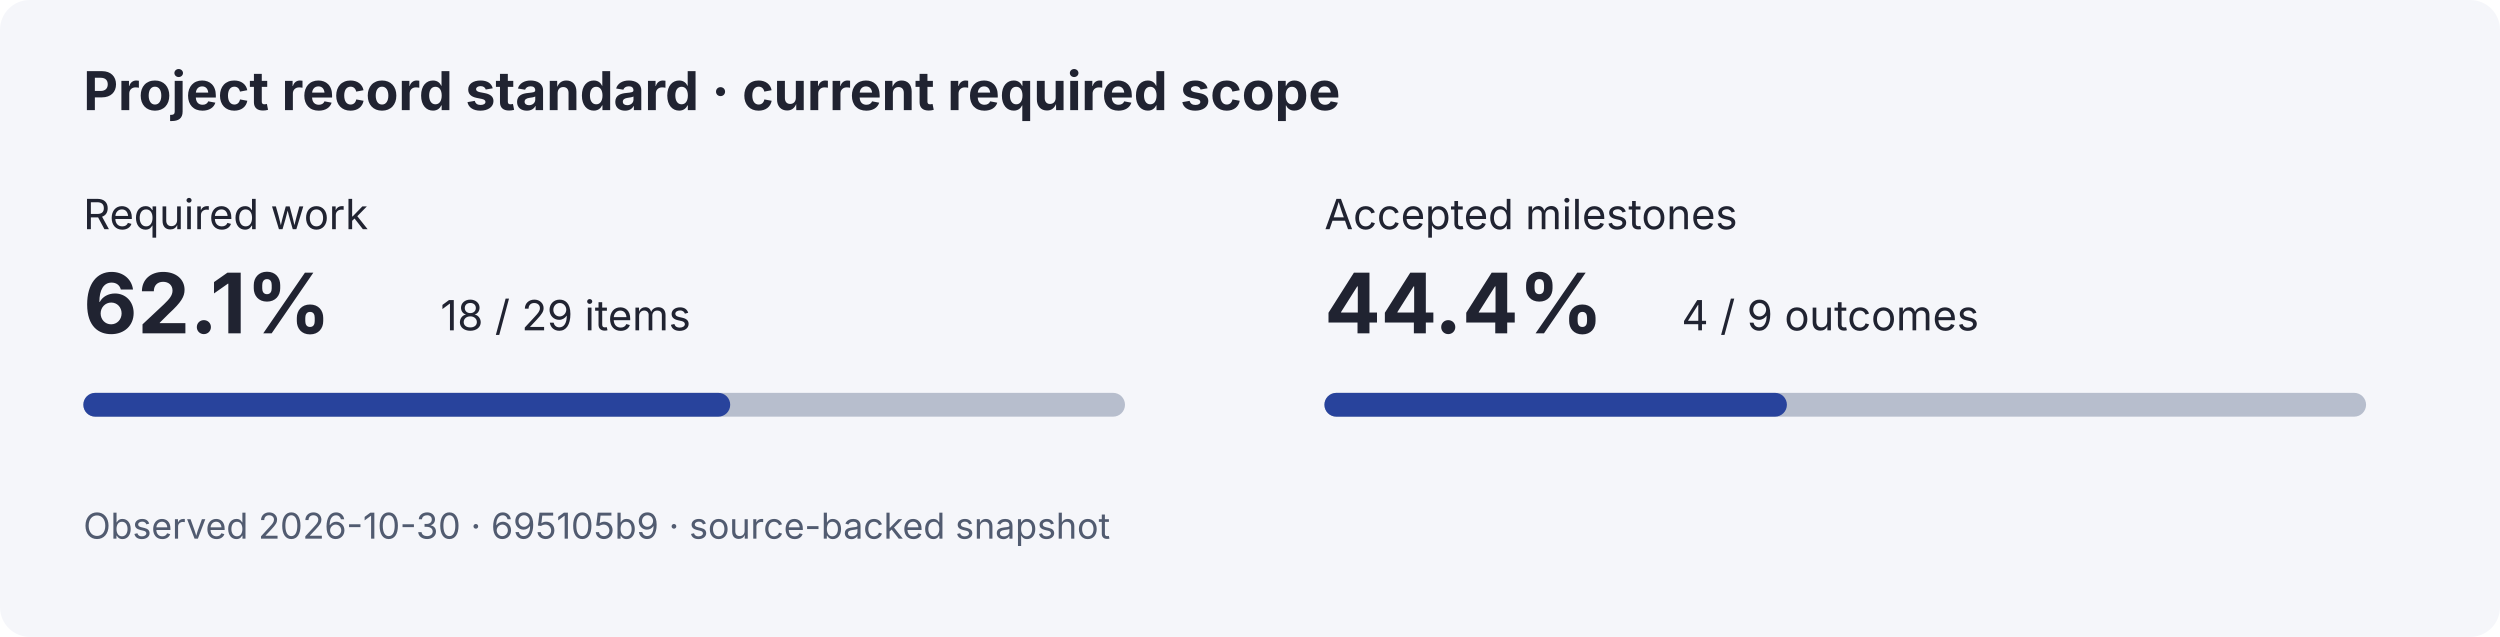
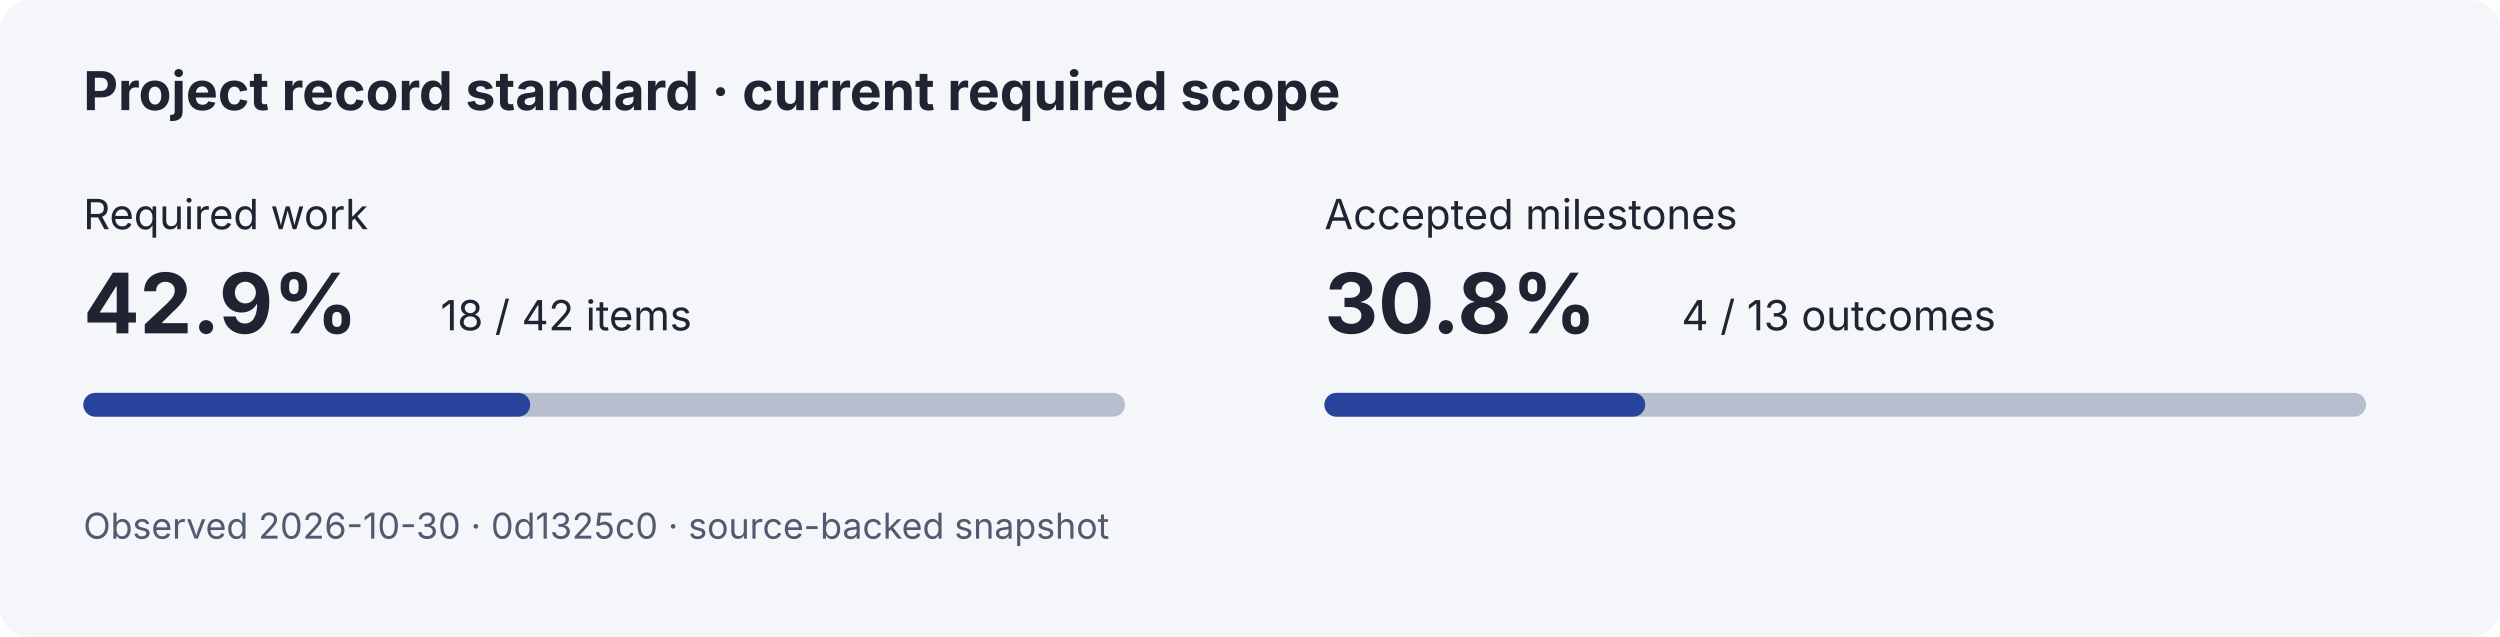
<svg xmlns="http://www.w3.org/2000/svg" role="img" aria-labelledby="title desc" viewBox="0 0 840 214">
  <rect width="840" height="214" rx="10" fill="#F5F6FA" />
  <g font-family="system-ui, -apple-system, sans-serif" fill="#202331">
    <text x="28" y="37" font-size="18" font-weight="700">Project record standard · current required scope</text>
    <text x="28" y="77" font-size="14">Required work</text>
-     <text x="28" y="112" font-size="28" font-weight="700">62.1%</text>
-     <text x="148" y="111" font-size="14">18 / 29 items</text>
+     <text x="28" y="112" font-size="28" font-weight="700">42.9%</text>
+     <text x="148" y="111" font-size="14">18 / 42 items</text>
    <rect x="28" y="132" width="350" height="8" rx="4" fill="#B7BECD" />
-     <rect x="28" y="132" width="217.35" height="8" rx="4" fill="#28439C" />
+     <rect x="28" y="132" width="150.15" height="8" rx="4" fill="#28439C" />
    <text x="445" y="77" font-size="14">Accepted milestones</text>
-     <text x="445" y="112" font-size="28" font-weight="700">44.4%</text>
-     <text x="565" y="111" font-size="14">4 / 9 outcomes</text>
+     <text x="445" y="112" font-size="28" font-weight="700">30.8%</text>
+     <text x="565" y="111" font-size="14">4 / 13 outcomes</text>
    <rect x="445" y="132" width="350" height="8" rx="4" fill="#B7BECD" />
-     <rect x="445" y="132" width="155.40" height="8" rx="4" fill="#28439C" />
-     <text x="28" y="181" font-size="12" fill="#515B70">Observed 2026-10-30 · 695105b9 · source-backed snapshot</text>
+     <rect x="445" y="132" width="107.80" height="8" rx="4" fill="#28439C" />
+     <text x="28" y="181" font-size="12" fill="#515B70">Observed 2026-10-30 · 0d1325c0 · source-backed snapshot</text>
  </g>
</svg>
